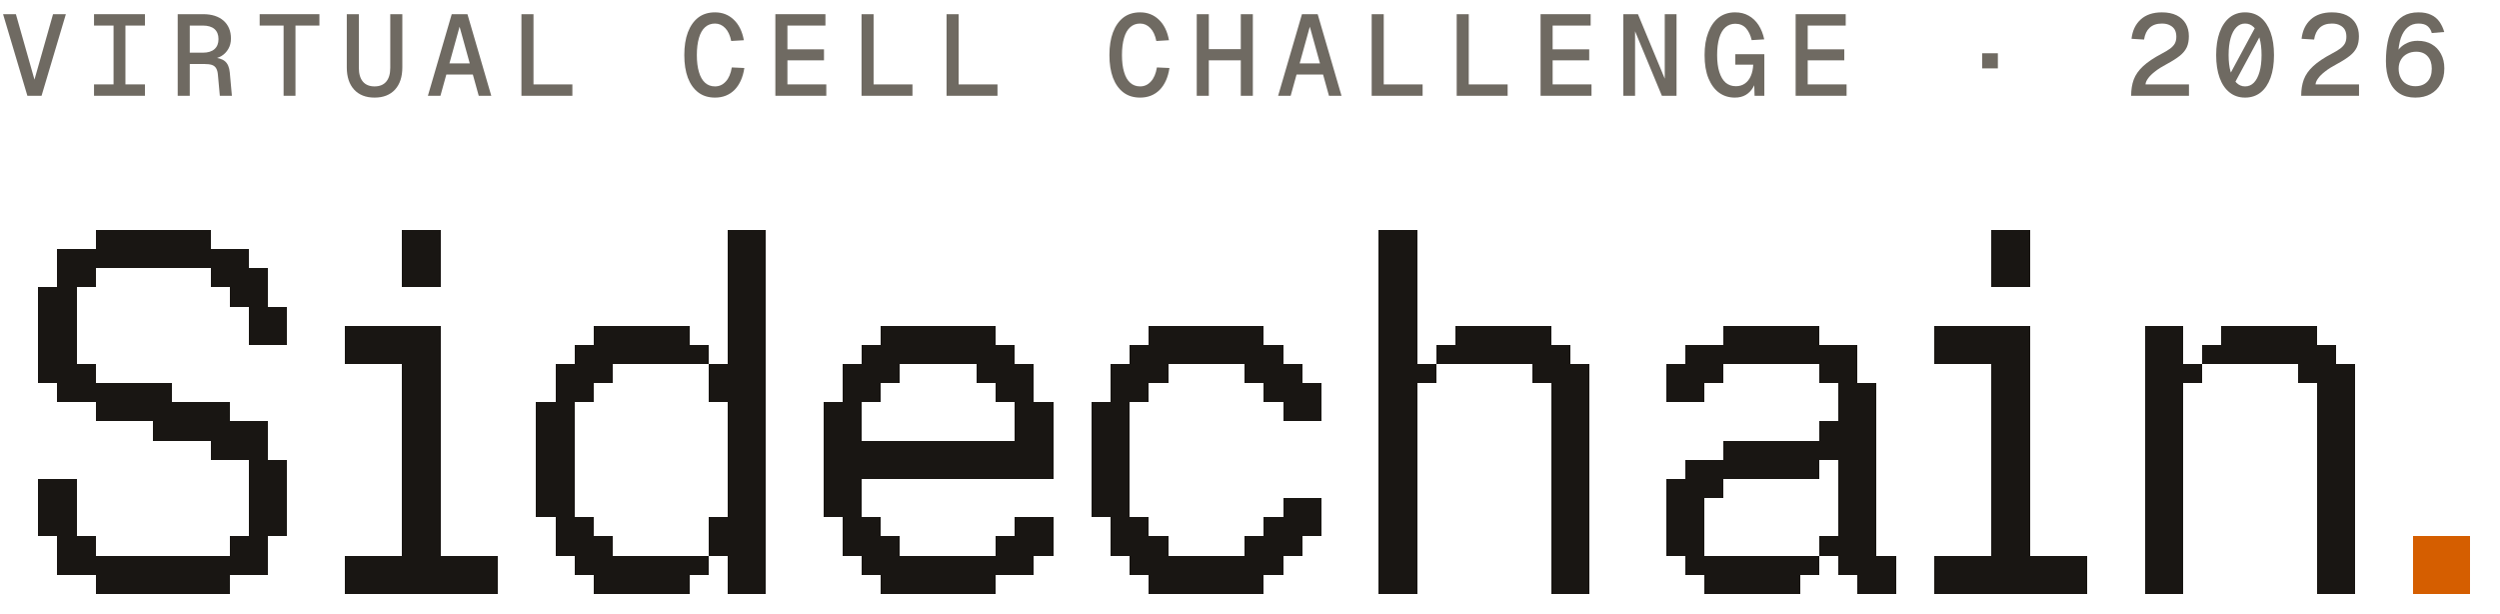
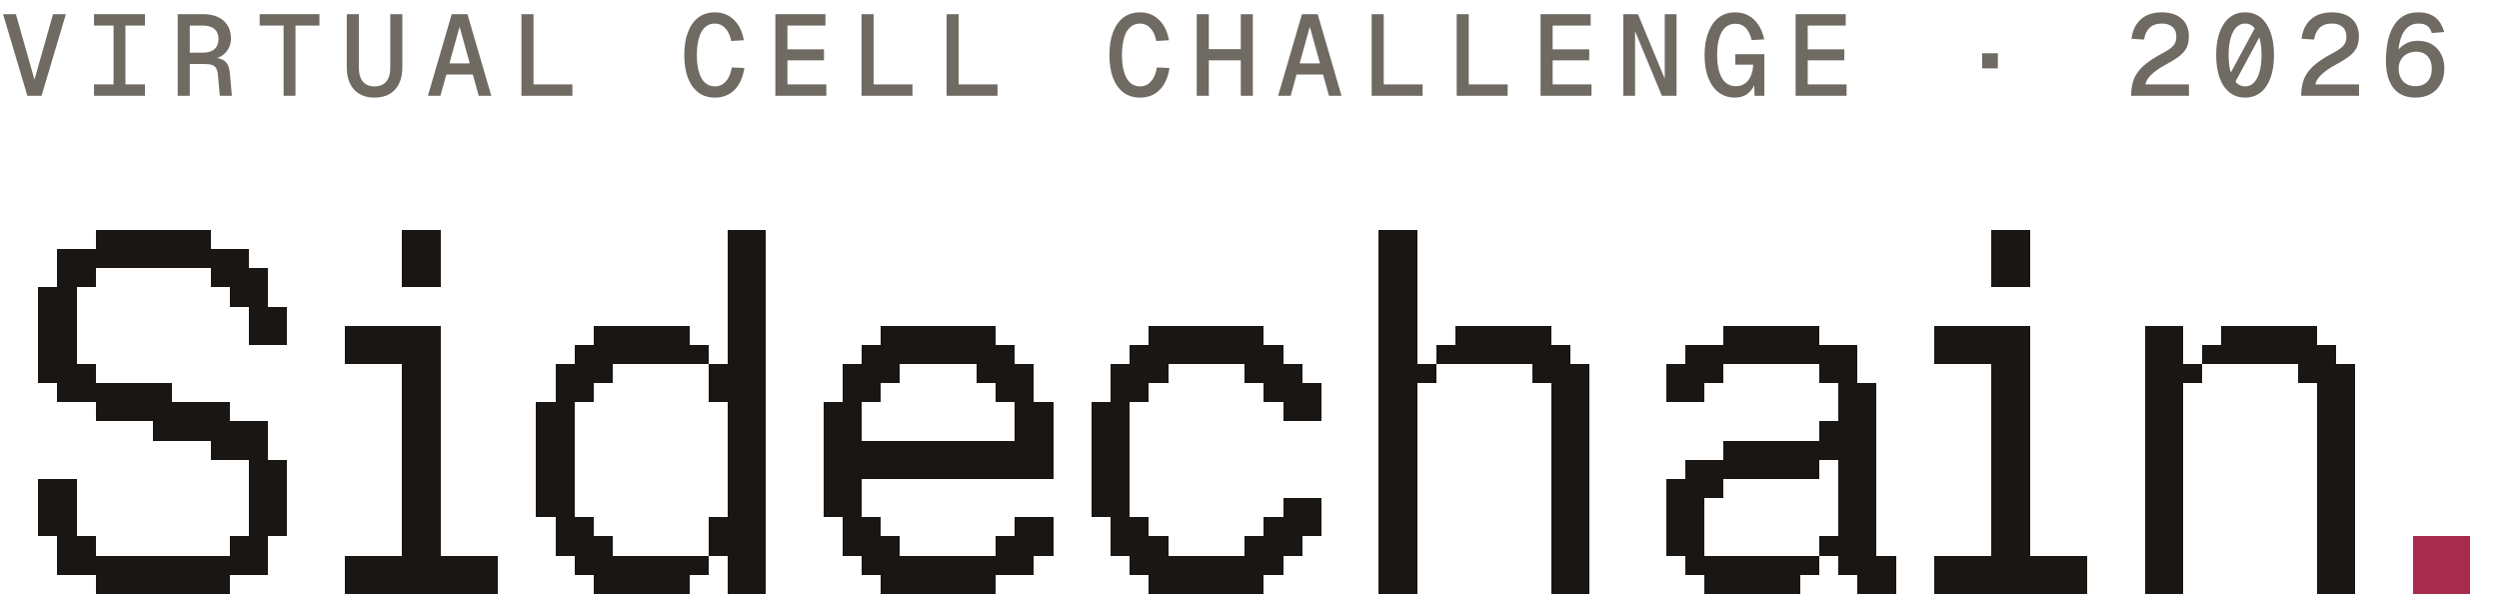
<svg xmlns="http://www.w3.org/2000/svg" width="261" height="64" viewBox="0 0 261 64" role="img" aria-label="Sidechain - VIRTUAL CELL CHALLENGE · 2026">
  <g fill="#6F6A62">
    <path d="M2.86 10 0.32 1.48H1.66L3.79 8.98H3.41L5.54 1.48H6.88L4.34 10Z" />
    <path d="M9.82 10V8.81H11.86V2.67H9.82V1.48H15.14V2.67H13.1V8.81H15.14V10Z" />
    <path d="M18.56 10V1.48H21.22Q22.57 1.48 23.35 2.16Q24.12 2.85 24.12 4.02Q24.12 4.64 23.85 5.1Q23.58 5.57 23.14 5.84Q22.7 6.1 22.21 6.14L22.16 5.99Q23.05 6.03 23.49 6.39Q23.93 6.76 24 7.58L24.22 10H22.96L22.76 7.82Q22.73 7.4 22.58 7.14Q22.44 6.89 22.14 6.78Q21.84 6.68 21.31 6.68H19.82V10ZM19.82 5.5H21.19Q21.98 5.5 22.4 5.13Q22.82 4.76 22.82 4.08Q22.82 3.4 22.4 3.03Q21.98 2.67 21.19 2.67H19.82Z" />
    <path d="M29.62 10V2.67H27.12V1.48H33.36V2.67H30.86V10Z" />
    <path d="M39.12 10.19Q37.75 10.19 36.98 9.35Q36.22 8.51 36.22 7.04V1.48H37.48V7.08Q37.48 8.02 37.9 8.52Q38.32 9.02 39.12 9.02Q39.92 9.02 40.34 8.52Q40.76 8.02 40.76 7.08V1.48H42.02V7.04Q42.02 8.51 41.26 9.35Q40.49 10.19 39.12 10.19Z" />
    <path d="M44.69 10 47.18 1.48H48.82L51.31 10H50L48 2.79L46 10ZM46.08 7.78 46.46 6.62H49.54L49.92 7.78Z" />
    <path d="M54.46 10V1.48H55.72V9.52L54.95 8.81H59.78V10Z" />
    <path d="M74.68 10.19Q73.64 10.19 72.93 9.65Q72.22 9.11 71.84 8.12Q71.47 7.12 71.47 5.75Q71.47 4.37 71.84 3.38Q72.22 2.38 72.93 1.83Q73.64 1.29 74.68 1.29Q75.84 1.29 76.64 2.06Q77.44 2.82 77.69 4.2L76.37 4.28Q76.19 3.39 75.74 2.93Q75.29 2.46 74.68 2.46Q74.05 2.46 73.63 2.85Q73.21 3.23 73 3.96Q72.78 4.7 72.78 5.75Q72.78 6.8 73 7.52Q73.21 8.25 73.63 8.63Q74.05 9.02 74.68 9.02Q75.34 9.02 75.8 8.51Q76.27 8.01 76.43 7.04L77.74 7.1Q77.52 8.56 76.72 9.38Q75.91 10.19 74.68 10.19Z" />
    <path d="M80.98 10V1.48H86.21V2.67H82.24V5.15H86.06V6.3H82.24V8.81H86.3V10Z" />
    <path d="M89.98 10V1.48H91.24V9.52L90.47 8.81H95.3V10Z" />
    <path d="M98.86 10V1.48H100.12V9.52L99.35 8.81H104.18V10Z" />
    <path d="M119.08 10.19Q118.04 10.19 117.33 9.65Q116.62 9.11 116.24 8.12Q115.87 7.12 115.87 5.75Q115.87 4.37 116.24 3.38Q116.62 2.38 117.33 1.83Q118.04 1.29 119.08 1.29Q120.24 1.29 121.04 2.06Q121.84 2.82 122.09 4.2L120.77 4.28Q120.59 3.39 120.14 2.93Q119.69 2.46 119.08 2.46Q118.45 2.46 118.03 2.85Q117.61 3.23 117.4 3.96Q117.18 4.7 117.18 5.75Q117.18 6.8 117.4 7.52Q117.61 8.25 118.03 8.63Q118.45 9.02 119.08 9.02Q119.74 9.02 120.2 8.51Q120.67 8.01 120.83 7.04L122.14 7.1Q121.92 8.56 121.12 9.38Q120.31 10.19 119.08 10.19Z" />
    <path d="M124.99 10V1.48H126.25V5.58L125.69 5.13H130.15L129.59 5.58V1.48H130.85V10H129.59V5.85L130.15 6.3H125.69L126.25 5.85V10Z" />
    <path d="M133.49 10 135.98 1.48H137.62L140.11 10H138.8L136.8 2.79L134.8 10ZM134.88 7.78 135.26 6.62H138.34L138.72 7.78Z" />
    <path d="M143.26 10V1.48H144.52V9.52L143.75 8.81H148.58V10Z" />
    <path d="M152.14 10V1.48H153.4V9.52L152.63 8.81H157.46V10Z" />
    <path d="M160.9 10V1.48H166.13V2.67H162.16V5.15H165.98V6.3H162.16V8.81H166.22V10Z" />
    <path d="M169.54 10V1.48H171.07L174.08 8.72L173.87 8.76V1.48H175.1V10H173.57L170.56 2.76L170.77 2.7V10Z" />
    <path d="M181.19 10.19Q180.26 10.19 179.56 9.69Q178.85 9.18 178.44 8.19Q178.03 7.2 178.03 5.75Q178.03 4.37 178.42 3.38Q178.8 2.38 179.51 1.83Q180.23 1.29 181.22 1.29Q182.03 1.29 182.64 1.64Q183.25 1.98 183.67 2.62Q184.08 3.26 184.26 4.11L182.95 4.19Q182.77 3.41 182.35 2.94Q181.92 2.48 181.24 2.48Q180.64 2.48 180.21 2.85Q179.78 3.23 179.56 3.96Q179.34 4.7 179.34 5.75Q179.34 6.8 179.57 7.52Q179.8 8.25 180.23 8.63Q180.67 9 181.3 9Q181.85 9 182.24 8.72Q182.64 8.44 182.86 7.93Q183.08 7.42 183.11 6.75H181.24V5.66H184.27V10H183.25L183.19 8.04L183.52 8.03Q183.38 8.64 183.09 9.14Q182.8 9.63 182.33 9.91Q181.86 10.19 181.19 10.19Z" />
    <path d="M187.54 10V1.48H192.77V2.67H188.8V5.15H192.62V6.3H188.8V8.81H192.86V10Z" />
    <path d="M207.02 7.14V5.56H208.66V7.14Z" />
    <path d="M222.58 10Q222.58 9.05 222.85 8.31Q223.13 7.56 223.83 6.91Q224.53 6.26 225.78 5.6Q226.32 5.32 226.66 5.07Q226.99 4.82 227.15 4.53Q227.3 4.24 227.3 3.83Q227.3 3.41 227.14 3.11Q226.97 2.81 226.63 2.64Q226.3 2.46 225.79 2.46Q224.98 2.46 224.51 2.9Q224.05 3.33 223.93 4.13L222.62 4.05Q222.76 2.79 223.57 2.04Q224.39 1.29 225.79 1.29Q226.7 1.29 227.33 1.6Q227.96 1.91 228.29 2.48Q228.61 3.04 228.61 3.78Q228.61 4.44 228.4 4.92Q228.18 5.4 227.68 5.81Q227.17 6.22 226.3 6.69Q225.56 7.08 225.08 7.46Q224.59 7.84 224.35 8.18Q224.1 8.52 224.08 8.81H228.62V10Z" />
    <path d="M232.37 8.73 235.63 2.69 236.59 2.75 233.33 8.79ZM234.48 10.19Q233.54 10.19 232.86 9.65Q232.18 9.11 231.82 8.12Q231.46 7.12 231.46 5.75Q231.46 4.37 231.82 3.38Q232.18 2.38 232.86 1.83Q233.54 1.29 234.48 1.29Q235.43 1.29 236.11 1.83Q236.78 2.38 237.14 3.38Q237.5 4.37 237.5 5.75Q237.5 7.12 237.14 8.12Q236.78 9.11 236.11 9.65Q235.43 10.19 234.48 10.19ZM234.48 9.02Q235.02 9.02 235.4 8.63Q235.78 8.24 235.99 7.5Q236.2 6.77 236.2 5.75Q236.2 4.71 235.99 3.98Q235.78 3.24 235.4 2.85Q235.02 2.46 234.48 2.46Q233.95 2.46 233.57 2.85Q233.18 3.24 232.97 3.98Q232.76 4.71 232.76 5.75Q232.76 6.77 232.97 7.5Q233.18 8.24 233.57 8.63Q233.95 9.02 234.48 9.02Z" />
    <path d="M240.34 10Q240.34 9.05 240.61 8.31Q240.89 7.56 241.59 6.91Q242.29 6.26 243.54 5.6Q244.08 5.32 244.42 5.07Q244.75 4.82 244.91 4.53Q245.06 4.24 245.06 3.83Q245.06 3.41 244.9 3.11Q244.73 2.81 244.39 2.64Q244.06 2.46 243.55 2.46Q242.74 2.46 242.27 2.9Q241.81 3.33 241.69 4.13L240.38 4.05Q240.52 2.79 241.33 2.04Q242.15 1.29 243.55 1.29Q244.46 1.29 245.09 1.6Q245.72 1.91 246.05 2.48Q246.37 3.04 246.37 3.78Q246.37 4.44 246.16 4.92Q245.94 5.4 245.44 5.81Q244.93 6.22 244.06 6.69Q243.32 7.08 242.84 7.46Q242.35 7.84 242.11 8.18Q241.86 8.52 241.84 8.81H246.38V10Z" />
    <path d="M252.26 10.19Q251.28 10.19 250.59 9.75Q249.9 9.3 249.55 8.45Q249.19 7.59 249.19 6.38Q249.19 5.32 249.37 4.4Q249.55 3.47 249.95 2.78Q250.34 2.08 250.99 1.68Q251.64 1.29 252.59 1.29Q253.38 1.29 253.91 1.55Q254.45 1.8 254.78 2.27Q255.11 2.74 255.28 3.34L253.98 3.45Q253.86 3 253.54 2.73Q253.22 2.46 252.59 2.46Q251.94 2.46 251.48 2.84Q251.02 3.21 250.75 3.96Q250.49 4.72 250.46 5.9L250.15 5.85Q250.28 5.43 250.6 5.07Q250.92 4.71 251.4 4.49Q251.88 4.26 252.5 4.26Q253.36 4.26 253.97 4.62Q254.59 4.97 254.94 5.63Q255.29 6.28 255.29 7.14Q255.29 8.09 254.9 8.77Q254.52 9.45 253.85 9.82Q253.18 10.19 252.26 10.19ZM252.26 9Q253.06 9 253.52 8.52Q253.98 8.04 253.98 7.17Q253.98 6.35 253.55 5.88Q253.12 5.4 252.36 5.4Q251.82 5.4 251.41 5.62Q250.99 5.84 250.76 6.23Q250.52 6.63 250.52 7.17Q250.52 7.7 250.73 8.12Q250.94 8.54 251.34 8.77Q251.74 9 252.26 9Z" />
  </g>
  <g fill="#191613" shape-rendering="crispEdges">
    <path d="M10 24h12v2h-12zM6 26h20v2h-20zM6 28h4v2h-4zM22 28h6v2h-6zM4 30h4v2h-4zM24 30h4v2h-4zM4 32h4v2h-4zM26 32h4v2h-4zM4 34h4v2h-4zM26 34h4v2h-4zM4 36h4v2h-4zM4 38h6v2h-6zM6 40h12v2h-12zM10 42h14v2h-14zM16 44h12v2h-12zM22 46h6v2h-6zM26 48h4v2h-4zM4 50h4v2h-4zM26 50h4v2h-4zM4 52h4v2h-4zM26 52h4v2h-4zM4 54h4v2h-4zM26 54h4v2h-4zM6 56h4v2h-4zM24 56h4v2h-4zM6 58h22v2h-22zM10 60h14v2h-14z" />
    <path d="M42 24h4v2h-4zM42 26h4v2h-4zM42 28h4v2h-4zM36 34h10v2h-10zM36 36h10v2h-10zM42 38h4v2h-4zM42 40h4v2h-4zM42 42h4v2h-4zM42 44h4v2h-4zM42 46h4v2h-4zM42 48h4v2h-4zM42 50h4v2h-4zM42 52h4v2h-4zM42 54h4v2h-4zM42 56h4v2h-4zM36 58h16v2h-16zM36 60h16v2h-16z" />
    <path d="M76 24h4v2h-4zM76 26h4v2h-4zM76 28h4v2h-4zM76 30h4v2h-4zM76 32h4v2h-4zM62 34h10v2h-10zM76 34h4v2h-4zM60 36h14v2h-14zM76 36h4v2h-4zM58 38h6v2h-6zM74 38h6v2h-6zM58 40h4v2h-4zM74 40h6v2h-6zM56 42h4v2h-4zM76 42h4v2h-4zM56 44h4v2h-4zM76 44h4v2h-4zM56 46h4v2h-4zM76 46h4v2h-4zM56 48h4v2h-4zM76 48h4v2h-4zM56 50h4v2h-4zM76 50h4v2h-4zM56 52h4v2h-4zM76 52h4v2h-4zM58 54h4v2h-4zM74 54h6v2h-6zM58 56h6v2h-6zM74 56h6v2h-6zM60 58h14v2h-14zM76 58h4v2h-4zM62 60h10v2h-10zM76 60h4v2h-4z" />
    <path d="M92 34h12v2h-12zM90 36h16v2h-16zM88 38h6v2h-6zM102 38h6v2h-6zM88 40h4v2h-4zM104 40h4v2h-4zM86 42h4v2h-4zM106 42h4v2h-4zM86 44h4v2h-4zM106 44h4v2h-4zM86 46h24v2h-24zM86 48h24v2h-24zM86 50h4v2h-4zM86 52h4v2h-4zM88 54h4v2h-4zM106 54h4v2h-4zM88 56h6v2h-6zM104 56h6v2h-6zM90 58h18v2h-18zM92 60h12v2h-12z" />
    <path d="M120 34h12v2h-12zM118 36h16v2h-16zM116 38h6v2h-6zM130 38h6v2h-6zM116 40h4v2h-4zM132 40h6v2h-6zM114 42h4v2h-4zM134 42h4v2h-4zM114 44h4v2h-4zM114 46h4v2h-4zM114 48h4v2h-4zM114 50h4v2h-4zM114 52h4v2h-4zM134 52h4v2h-4zM116 54h4v2h-4zM132 54h6v2h-6zM116 56h6v2h-6zM130 56h6v2h-6zM118 58h16v2h-16zM120 60h12v2h-12z" />
    <path d="M144 24h4v2h-4zM144 26h4v2h-4zM144 28h4v2h-4zM144 30h4v2h-4zM144 32h4v2h-4zM144 34h4v2h-4zM152 34h10v2h-10zM144 36h4v2h-4zM150 36h14v2h-14zM144 38h6v2h-6zM160 38h6v2h-6zM144 40h4v2h-4zM162 40h4v2h-4zM144 42h4v2h-4zM162 42h4v2h-4zM144 44h4v2h-4zM162 44h4v2h-4zM144 46h4v2h-4zM162 46h4v2h-4zM144 48h4v2h-4zM162 48h4v2h-4zM144 50h4v2h-4zM162 50h4v2h-4zM144 52h4v2h-4zM162 52h4v2h-4zM144 54h4v2h-4zM162 54h4v2h-4zM144 56h4v2h-4zM162 56h4v2h-4zM144 58h4v2h-4zM162 58h4v2h-4zM144 60h4v2h-4zM162 60h4v2h-4z" />
    <path d="M180 34h10v2h-10zM176 36h18v2h-18zM174 38h6v2h-6zM190 38h4v2h-4zM174 40h4v2h-4zM192 40h4v2h-4zM192 42h4v2h-4zM190 44h6v2h-6zM180 46h16v2h-16zM176 48h14v2h-14zM192 48h4v2h-4zM174 50h6v2h-6zM192 50h4v2h-4zM174 52h4v2h-4zM192 52h4v2h-4zM174 54h4v2h-4zM192 54h4v2h-4zM174 56h4v2h-4zM190 56h6v2h-6zM176 58h14v2h-14zM192 58h6v2h-6zM178 60h10v2h-10zM194 60h4v2h-4z" />
    <path d="M208 24h4v2h-4zM208 26h4v2h-4zM208 28h4v2h-4zM202 34h10v2h-10zM202 36h10v2h-10zM208 38h4v2h-4zM208 40h4v2h-4zM208 42h4v2h-4zM208 44h4v2h-4zM208 46h4v2h-4zM208 48h4v2h-4zM208 50h4v2h-4zM208 52h4v2h-4zM208 54h4v2h-4zM208 56h4v2h-4zM202 58h16v2h-16zM202 60h16v2h-16z" />
    <path d="M224 34h4v2h-4zM232 34h10v2h-10zM224 36h4v2h-4zM230 36h14v2h-14zM224 38h6v2h-6zM240 38h6v2h-6zM224 40h4v2h-4zM242 40h4v2h-4zM224 42h4v2h-4zM242 42h4v2h-4zM224 44h4v2h-4zM242 44h4v2h-4zM224 46h4v2h-4zM242 46h4v2h-4zM224 48h4v2h-4zM242 48h4v2h-4zM224 50h4v2h-4zM242 50h4v2h-4zM224 52h4v2h-4zM242 52h4v2h-4zM224 54h4v2h-4zM242 54h4v2h-4zM224 56h4v2h-4zM242 56h4v2h-4zM224 58h4v2h-4zM242 58h4v2h-4zM224 60h4v2h-4zM242 60h4v2h-4z" />
  </g>
-   <g fill="#D55E00" shape-rendering="crispEdges">
+   <g fill="#A62B4D" shape-rendering="crispEdges">
    <path d="M252 56h6v2h-6zM252 58h6v2h-6zM252 60h6v2h-6z" />
  </g>
</svg>
